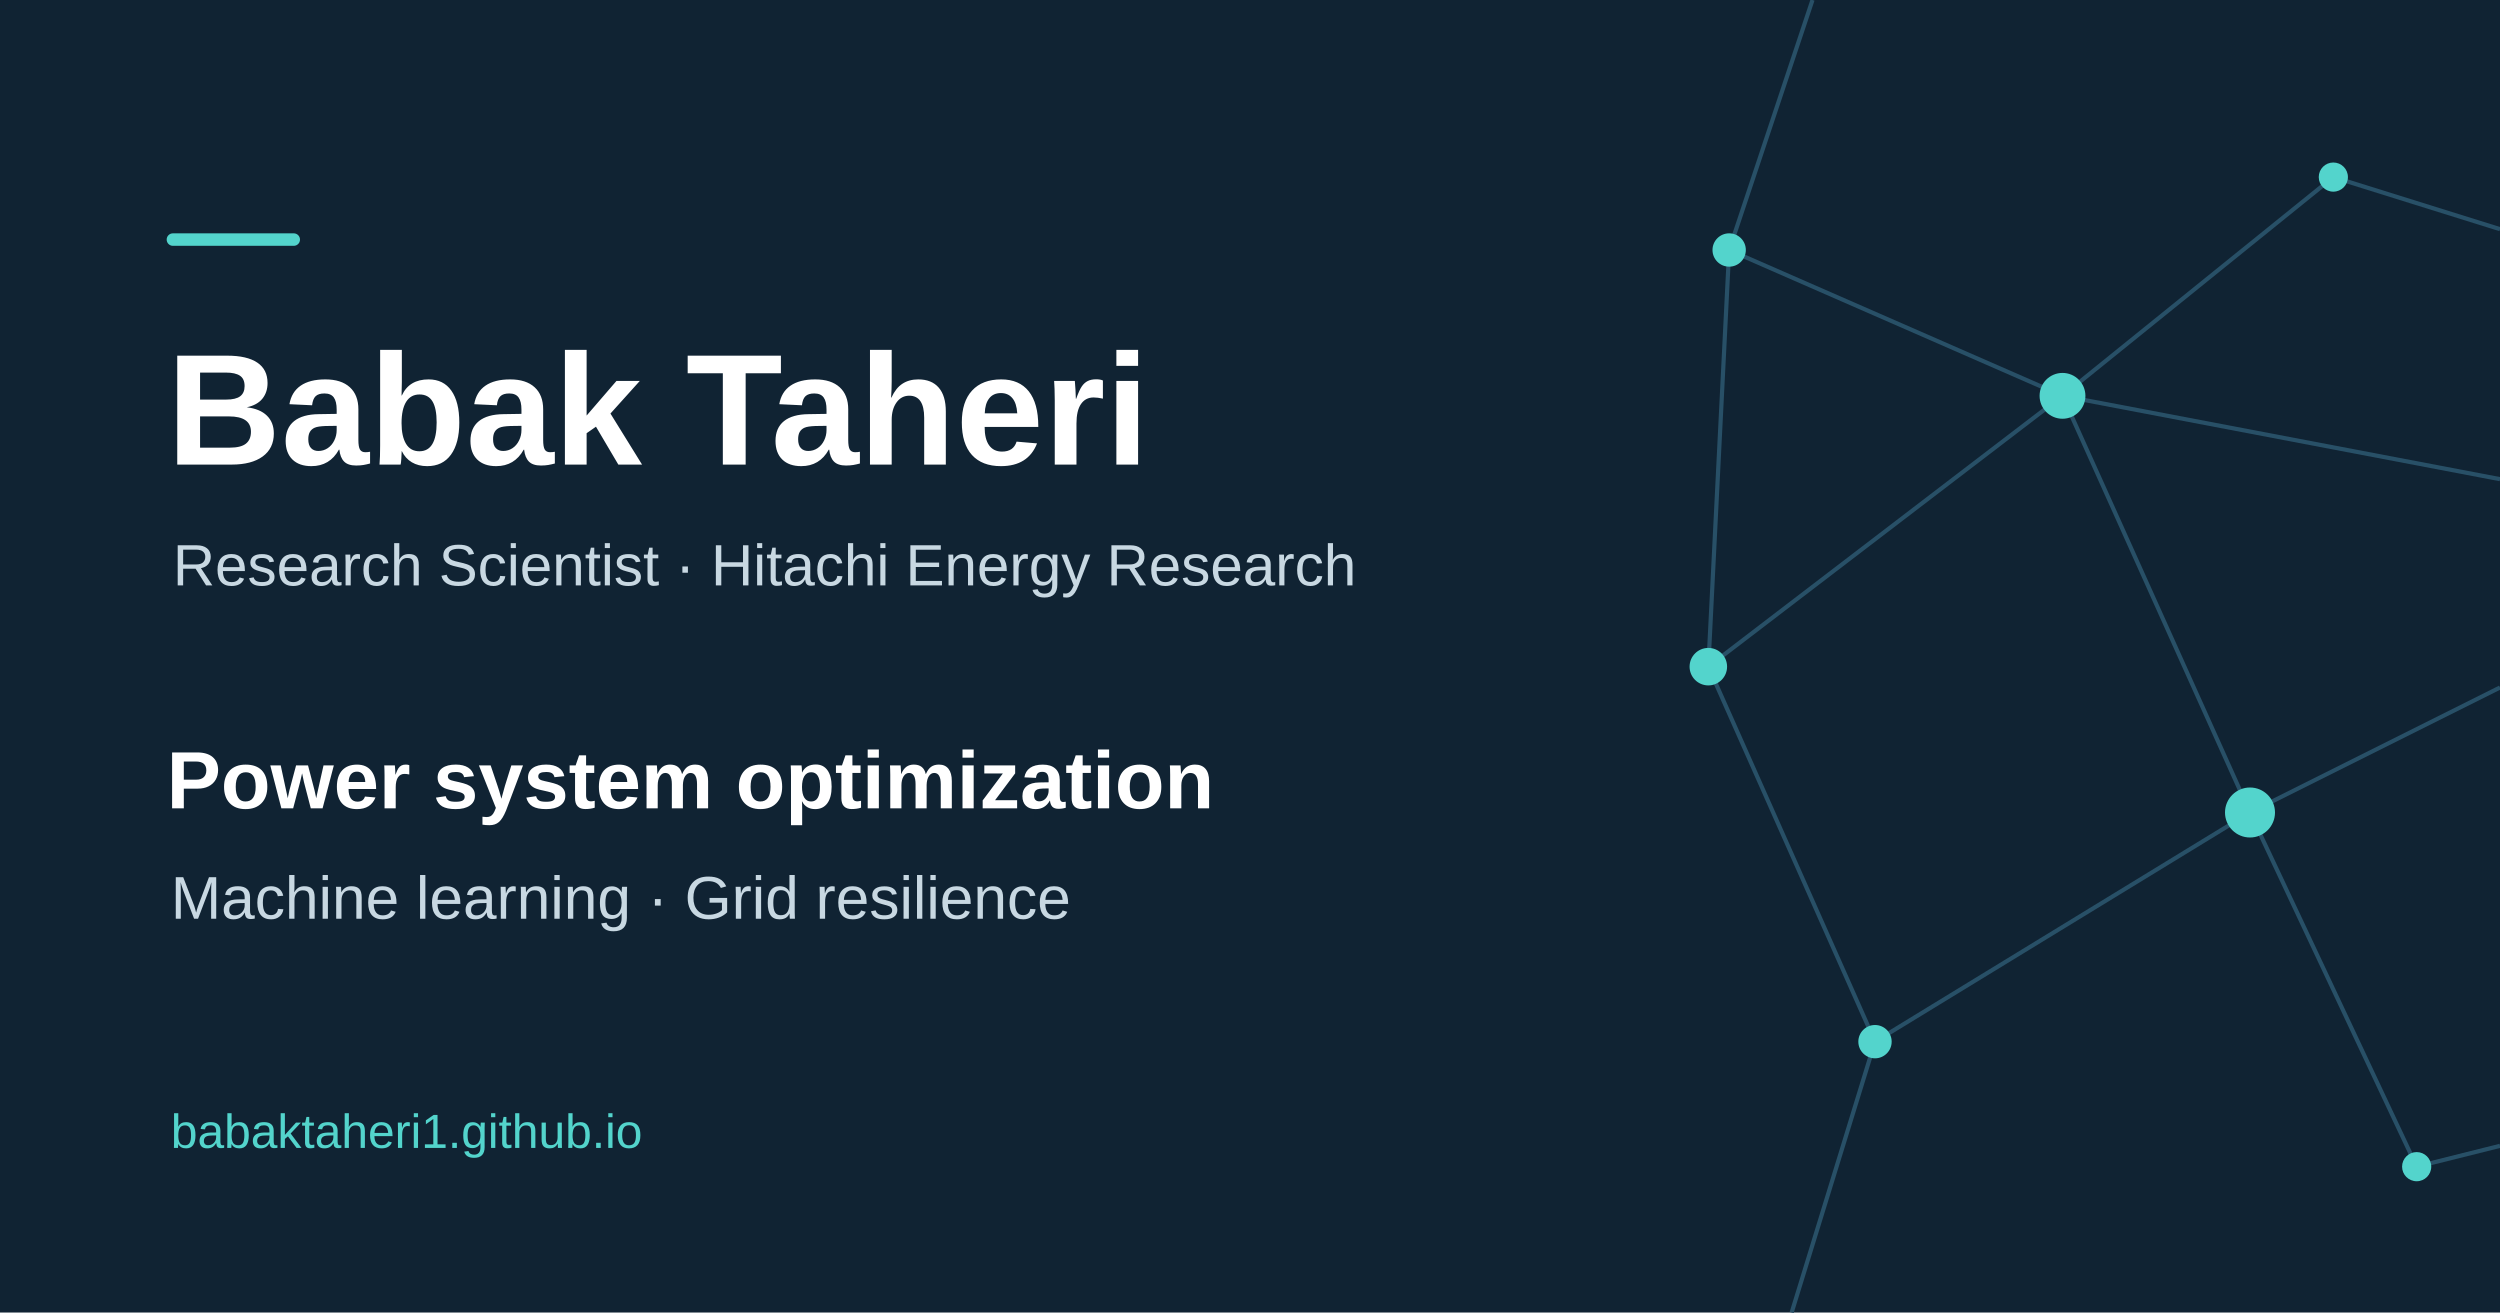
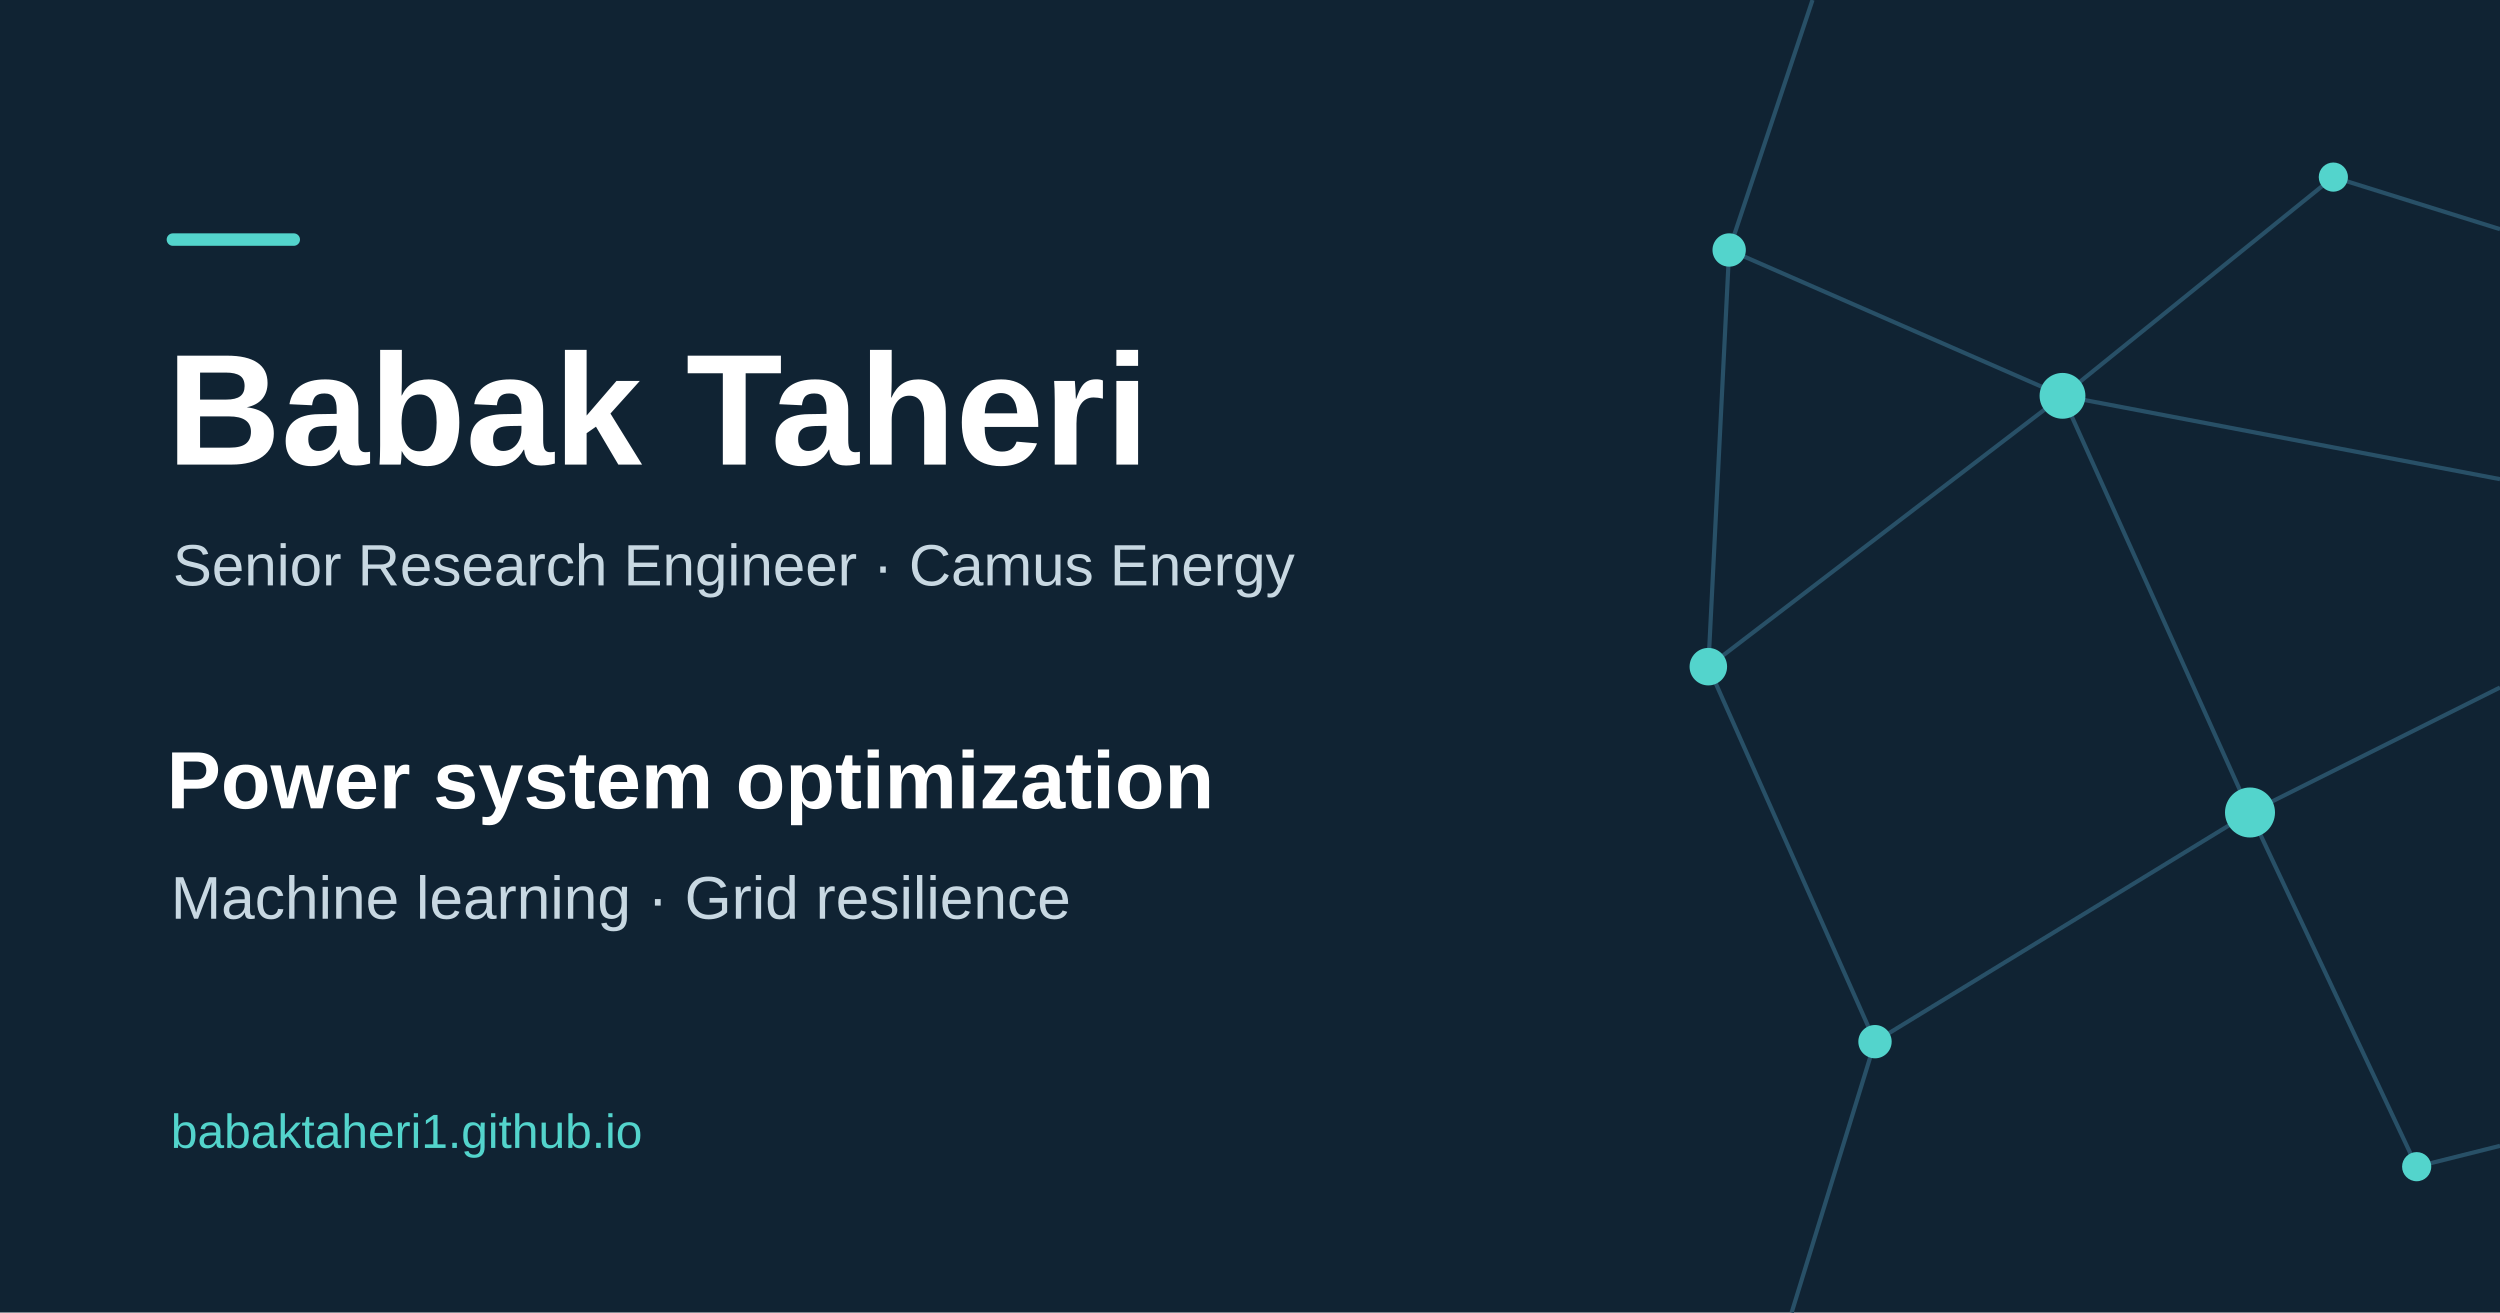
<svg xmlns="http://www.w3.org/2000/svg" width="1200" height="630" viewBox="0 0 1200 630">
  <rect width="1200" height="630" fill="#102333" />
  <g stroke="#285067" stroke-width="2" fill="none">
    <path d="M870 0 830 120 990 190 1120 85 1200 110M830 120 820 320 990 190 1080 390 1200 330M820 320 900 500 1080 390 1160 560 1200 550M900 500 860 630M990 190 1200 230" />
  </g>
  <g fill="#53d4cc">
    <circle cx="830" cy="120" r="8" />
    <circle cx="990" cy="190" r="11" />
    <circle cx="1120" cy="85" r="7" />
    <circle cx="820" cy="320" r="9" />
    <circle cx="1080" cy="390" r="12" />
    <circle cx="900" cy="500" r="8" />
    <circle cx="1160" cy="560" r="7" />
  </g>
  <rect x="80" y="112" width="64" height="6" rx="3" fill="#53d4cc" />
  <g font-family="Arial, Helvetica, sans-serif">
    <text x="80" y="223" font-size="76" font-weight="700" fill="#fff">Babak Taheri</text>
-     <text x="83" y="281" font-size="28" fill="#c8d8e2">Research Scientist · Hitachi Energy Research</text>
+     <text x="83" y="281" font-size="28" fill="#c8d8e2">Senior Research Engineer · Camus Energy</text>
    <text x="80" y="388" font-size="39" font-weight="600" fill="#fff">Power system optimization</text>
    <text x="82" y="441" font-size="29" fill="#c8d8e2">Machine learning · Grid resilience</text>
    <text x="82" y="551" font-size="23" fill="#53d4cc">babaktaheri1.github.io</text>
  </g>
</svg>
